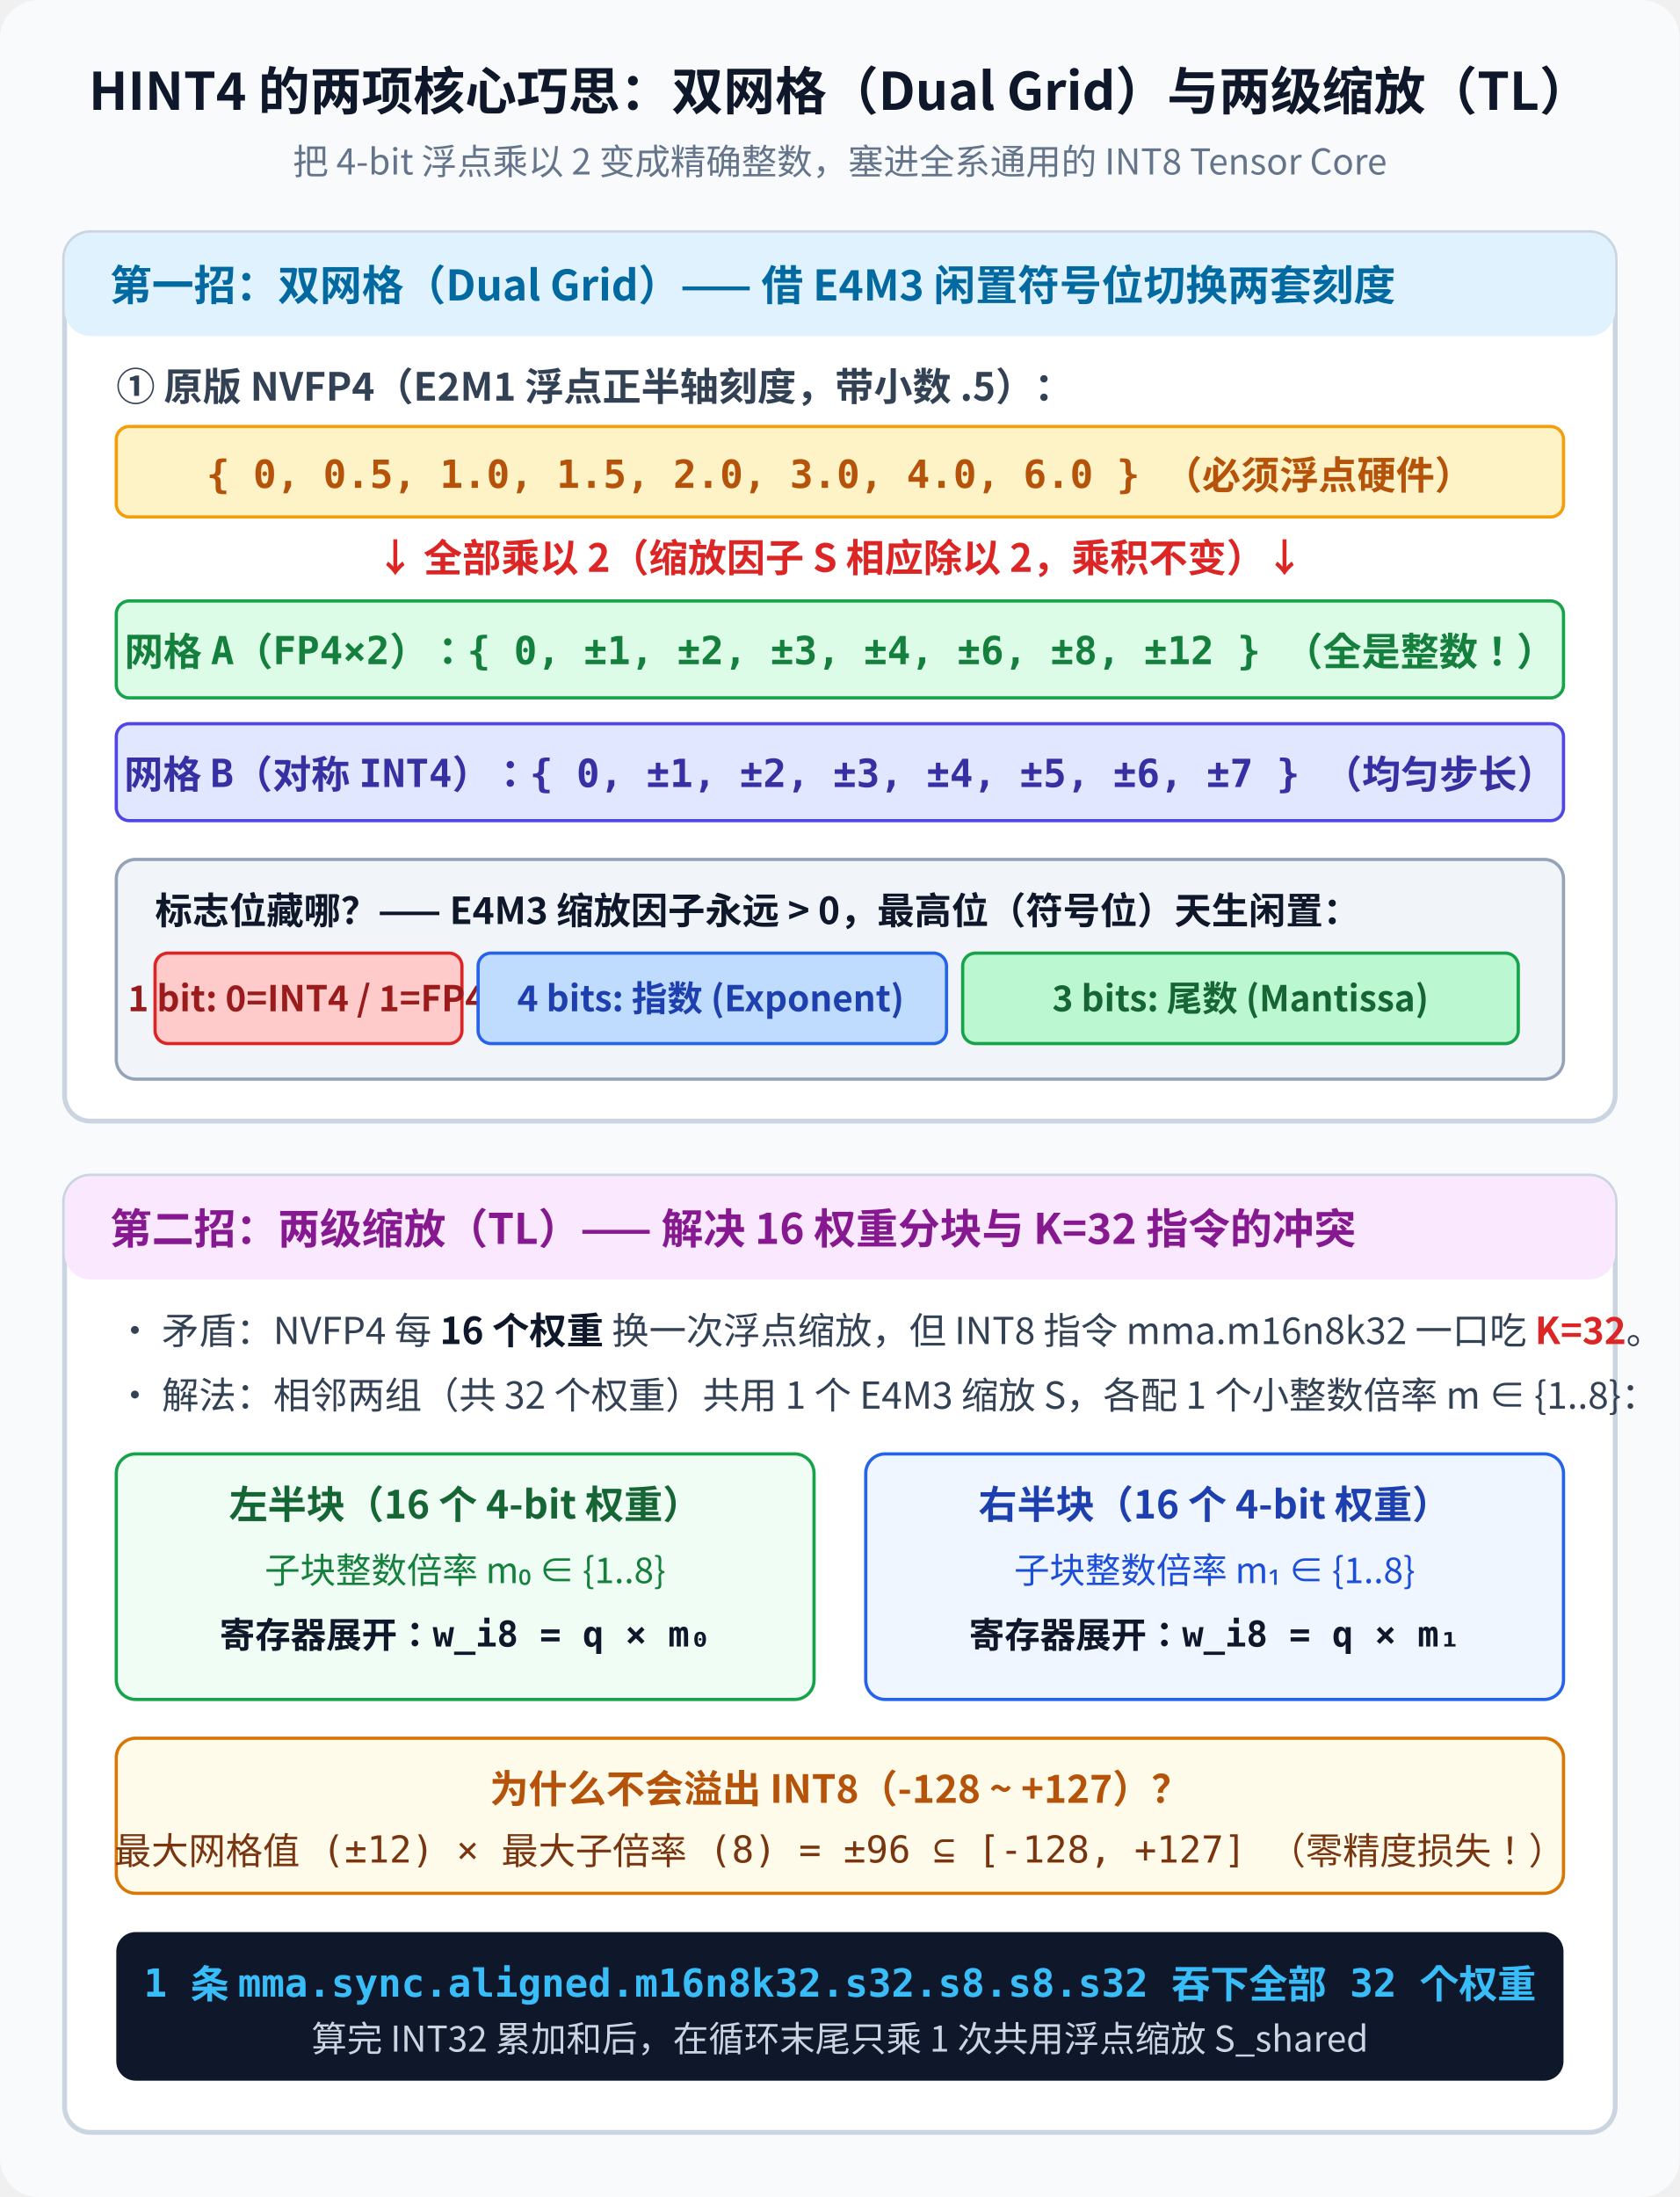
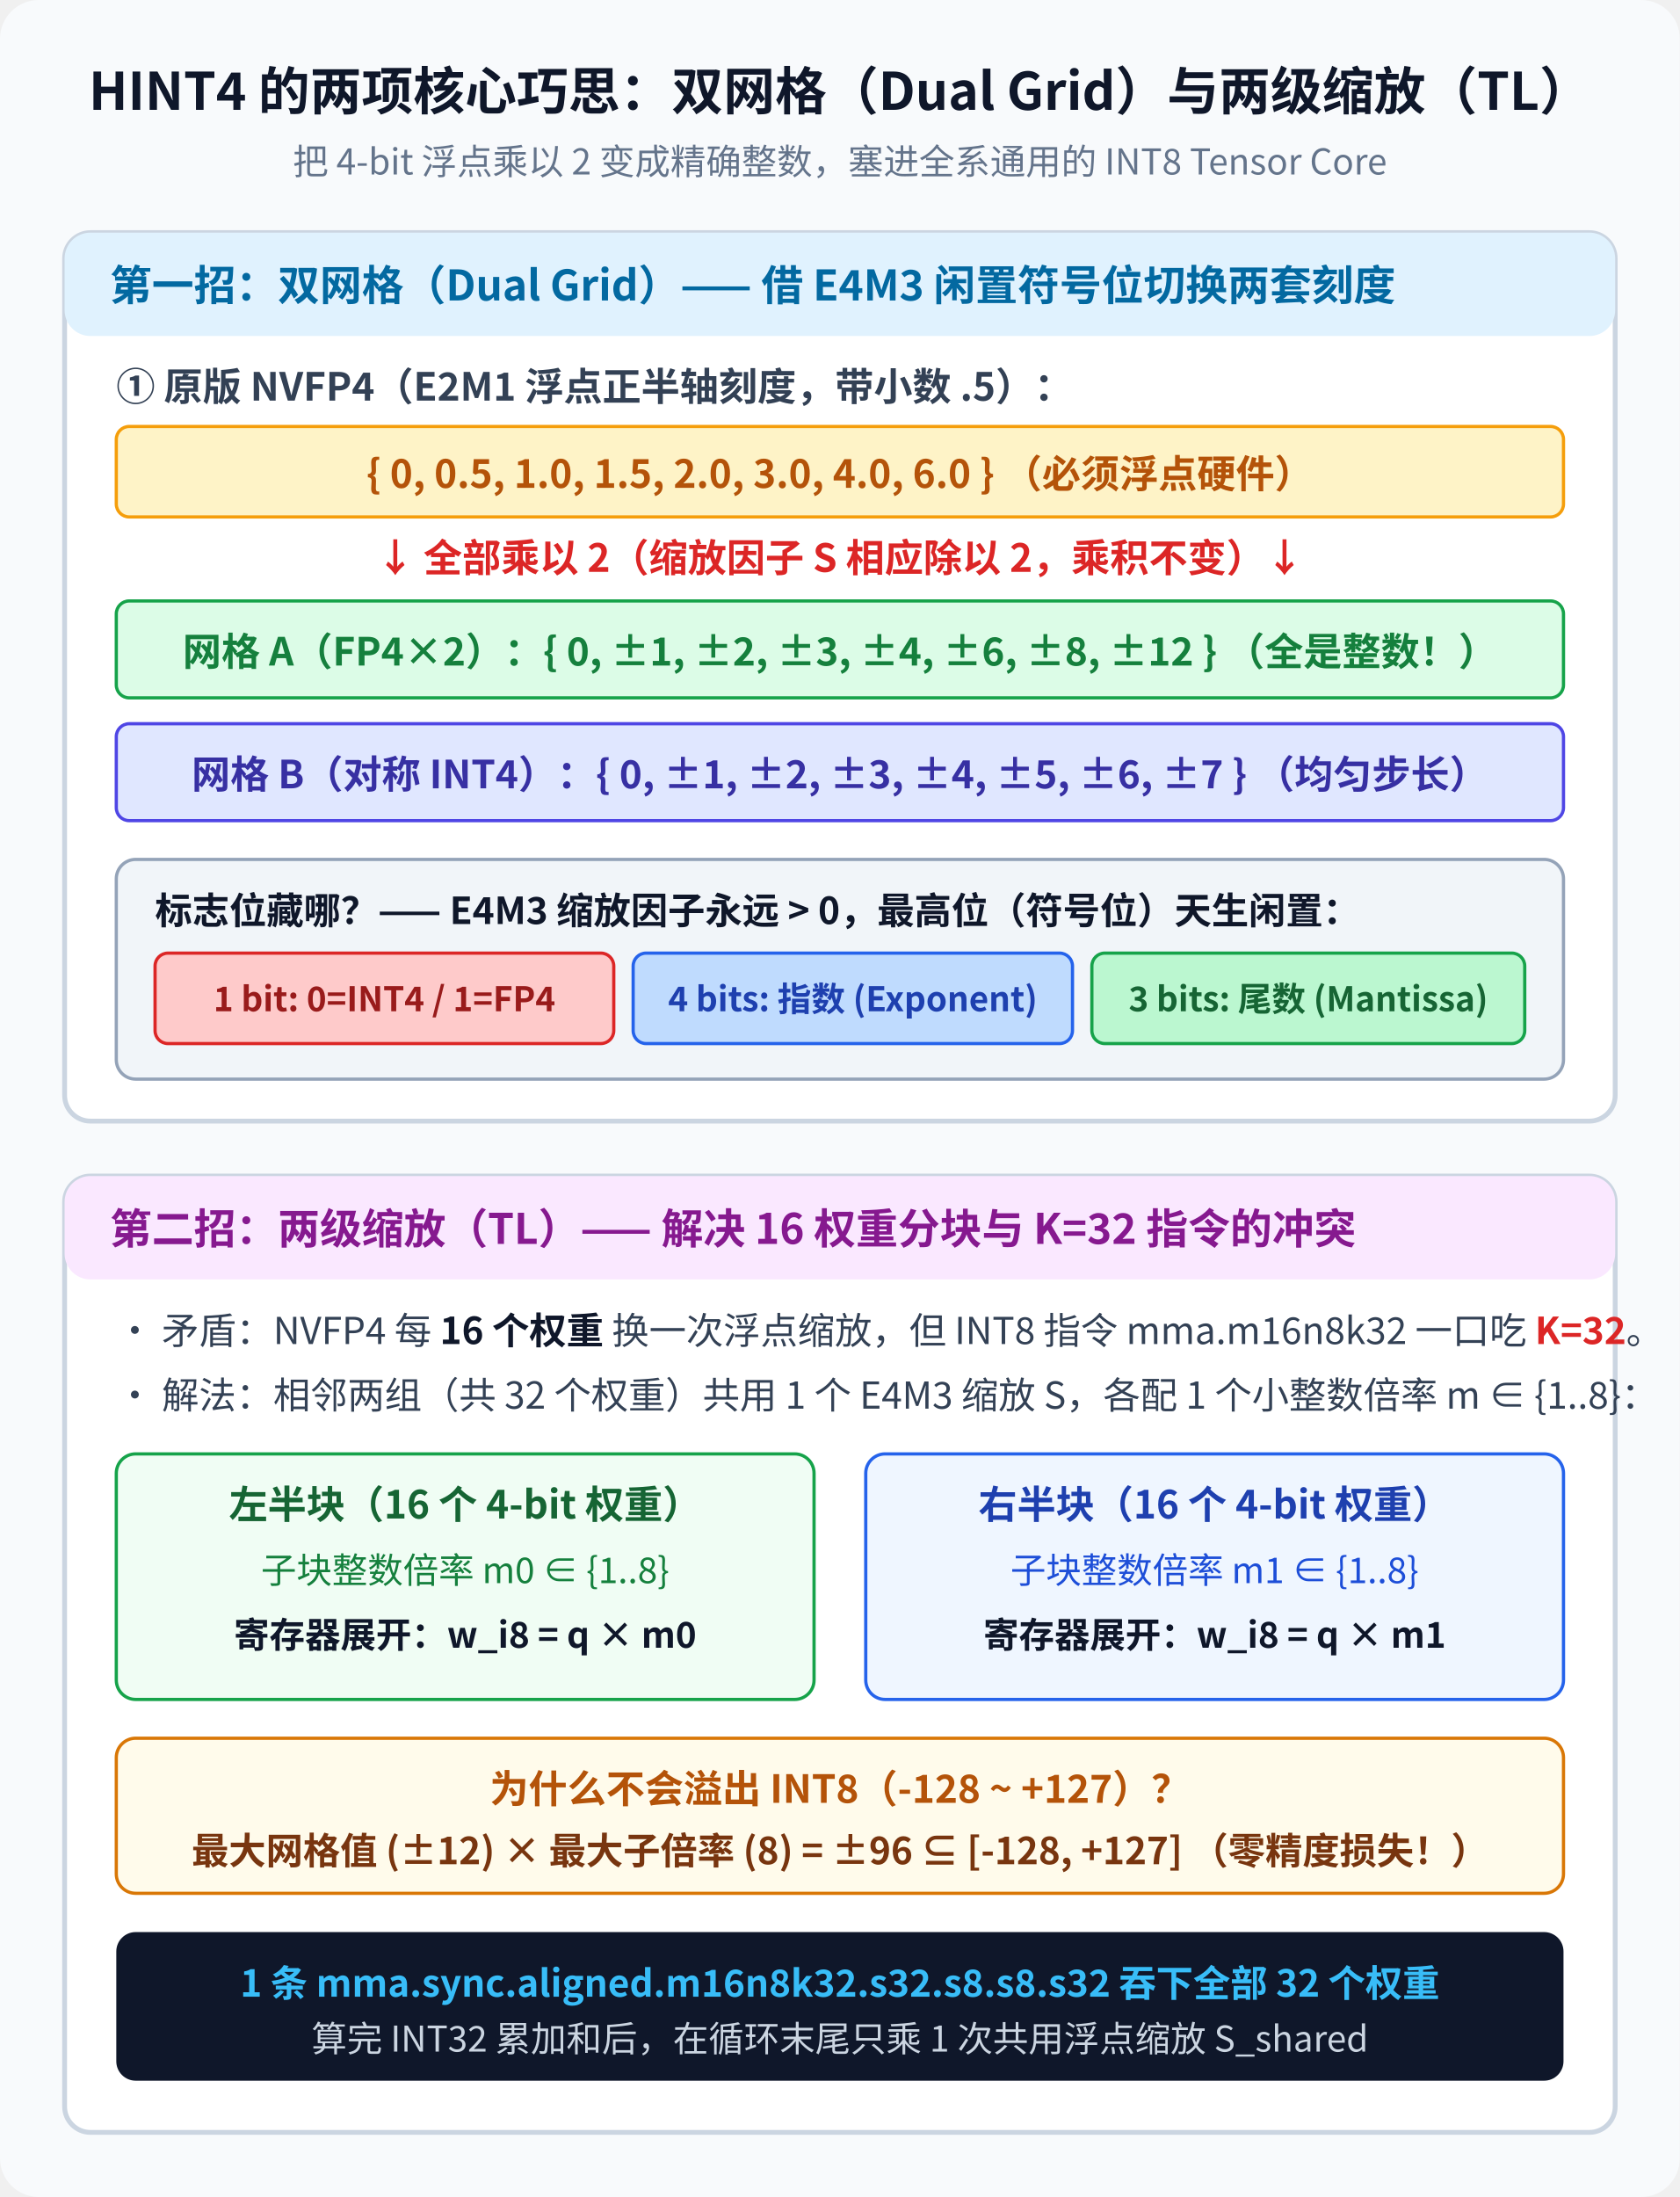
- <svg xmlns="http://www.w3.org/2000/svg" viewBox="0 0 520 680" width="520" height="680" font-family="'Noto Sans CJK SC', 'WenQuanYi Micro Hei', sans-serif">
+ <svg xmlns="http://www.w3.org/2000/svg" viewBox="0 0 520 680" width="520" height="680" font-family="'WenQuanYi Micro Hei', 'Noto Sans CJK SC', sans-serif">
  <rect width="520" height="680" fill="#f8fafc" rx="12" />
  <text x="260" y="34" font-size="16" font-weight="bold" fill="#0f172a" text-anchor="middle">HINT4 的两项核心巧思：双网格（Dual Grid）与两级缩放（TL）</text>
  <text x="260" y="54" font-size="11" fill="#64748b" text-anchor="middle">把 4-bit 浮点乘以 2 变成精确整数，塞进全系通用的 INT8 Tensor Core</text>
  <rect x="20" y="72" width="480" height="275" fill="#ffffff" stroke="#cbd5e1" stroke-width="1.5" rx="8" />
  <rect x="20" y="72" width="480" height="32" fill="#e0f2fe" rx="8" />
  <text x="34" y="93" font-size="13" font-weight="bold" fill="#0369a1">第一招：双网格（Dual Grid）—— 借 E4M3 闲置符号位切换两套刻度</text>
  <text x="36" y="124" font-size="12" font-weight="bold" fill="#334155">① 原版 NVFP4（E2M1 浮点正半轴刻度，带小数 .5）：</text>
  <rect x="36" y="132" width="448" height="28" fill="#fef3c7" stroke="#f59e0b" rx="4" />
-   <text x="260" y="151" font-size="12" font-family="monospace" font-weight="bold" fill="#b45309" text-anchor="middle">{ 0,  0.5,  1.0,  1.5,  2.0,  3.0,  4.0,  6.0 }  （必须浮点硬件）</text>
+   <text x="260" y="151" font-size="12" font-weight="bold" fill="#b45309" text-anchor="middle">{ 0,  0.5,  1.0,  1.5,  2.0,  3.0,  4.0,  6.0 }  （必须浮点硬件）</text>
  <text x="260" y="177" font-size="12" font-weight="bold" fill="#dc2626" text-anchor="middle">↓ 全部乘以 2（缩放因子 S 相应除以 2，乘积不变）↓</text>
  <rect x="36" y="186" width="448" height="30" fill="#dcfce7" stroke="#16a34a" rx="4" />
-   <text x="260" y="206" font-size="12" font-family="monospace" font-weight="bold" fill="#15803d" text-anchor="middle">网格 A（FP4×2）：{ 0, ±1, ±2, ±3, ±4, ±6, ±8, ±12 } （全是整数！）</text>
+   <text x="260" y="206" font-size="12" font-weight="bold" fill="#15803d" text-anchor="middle">网格 A（FP4×2）：{ 0, ±1, ±2, ±3, ±4, ±6, ±8, ±12 } （全是整数！）</text>
  <rect x="36" y="224" width="448" height="30" fill="#e0e7ff" stroke="#4f46e5" rx="4" />
-   <text x="260" y="244" font-size="12" font-family="monospace" font-weight="bold" fill="#3730a3" text-anchor="middle">网格 B（对称 INT4）：{ 0, ±1, ±2, ±3, ±4, ±5, ±6, ±7 } （均匀步长）</text>
+   <text x="260" y="244" font-size="12" font-weight="bold" fill="#3730a3" text-anchor="middle">网格 B（对称 INT4）：{ 0, ±1, ±2, ±3, ±4, ±5, ±6, ±7 } （均匀步长）</text>
  <rect x="36" y="266" width="448" height="68" fill="#f1f5f9" stroke="#94a3b8" rx="6" />
  <text x="48" y="286" font-size="11.5" font-weight="bold" fill="#0f172a">标志位藏哪？—— E4M3 缩放因子永远 &gt; 0，最高位（符号位）天生闲置：</text>
-   <rect x="48" y="295" width="95" height="28" fill="#fecaca" stroke="#dc2626" rx="4" />
-   <text x="95" y="313" font-size="11" font-weight="bold" fill="#991b1b" text-anchor="middle">1 bit: 0=INT4 / 1=FP4</text>
-   <rect x="148" y="295" width="145" height="28" fill="#bfdbfe" stroke="#2563eb" rx="4" />
-   <text x="220" y="313" font-size="11" font-weight="bold" fill="#1e40af" text-anchor="middle">4 bits: 指数 (Exponent)</text>
-   <rect x="298" y="295" width="172" height="28" fill="#bbf7d0" stroke="#16a34a" rx="4" />
-   <text x="384" y="313" font-size="11" font-weight="bold" fill="#166534" text-anchor="middle">3 bits: 尾数 (Mantissa)</text>
+   <rect x="48" y="295" width="142" height="28" fill="#fecaca" stroke="#dc2626" rx="4" />
+   <text x="119" y="313" font-size="10.5" font-weight="bold" fill="#991b1b" text-anchor="middle">1 bit: 0=INT4 / 1=FP4</text>
+   <rect x="196" y="295" width="136" height="28" fill="#bfdbfe" stroke="#2563eb" rx="4" />
+   <text x="264" y="313" font-size="10.5" font-weight="bold" fill="#1e40af" text-anchor="middle">4 bits: 指数 (Exponent)</text>
+   <rect x="338" y="295" width="134" height="28" fill="#bbf7d0" stroke="#16a34a" rx="4" />
+   <text x="405" y="313" font-size="10.5" font-weight="bold" fill="#166534" text-anchor="middle">3 bits: 尾数 (Mantissa)</text>
  <rect x="20" y="364" width="480" height="296" fill="#ffffff" stroke="#cbd5e1" stroke-width="1.5" rx="8" />
  <rect x="20" y="364" width="480" height="32" fill="#fae8ff" rx="8" />
  <text x="34" y="385" font-size="13" font-weight="bold" fill="#86198f">第二招：两级缩放（TL）—— 解决 16 权重分块与 K=32 指令的冲突</text>
  <text x="36" y="416" font-size="11.5" fill="#334155">• 矛盾：NVFP4 每 <tspan font-weight="bold" fill="#0f172a">16 个权重</tspan> 换一次浮点缩放，但 INT8 指令 mma.m16n8k32 一口吃 <tspan font-weight="bold" fill="#dc2626">K=32</tspan>。</text>
  <text x="36" y="436" font-size="11.5" fill="#334155">• 解法：相邻两组（共 32 个权重）共用 1 个 E4M3 缩放 S，各配 1 个小整数倍率 m ∈ {1..8}：</text>
  <rect x="36" y="450" width="216" height="76" fill="#f0fdf4" stroke="#16a34a" rx="6" />
  <text x="144" y="470" font-size="12" font-weight="bold" fill="#166534" text-anchor="middle">左半块（16 个 4-bit 权重）</text>
-   <text x="144" y="490" font-size="11" fill="#15803d" text-anchor="middle">子块整数倍率 m₀ ∈ {1..8}</text>
-   <text x="144" y="510" font-size="11" font-family="monospace" font-weight="bold" fill="#0f172a" text-anchor="middle">寄存器展开：w_i8 = q × m₀</text>
+   <text x="144" y="490" font-size="11" fill="#15803d" text-anchor="middle">子块整数倍率 m0 ∈ {1..8}</text>
+   <text x="144" y="510" font-size="11" font-weight="bold" fill="#0f172a" text-anchor="middle">寄存器展开：w_i8 = q × m0</text>
  <rect x="268" y="450" width="216" height="76" fill="#eff6ff" stroke="#2563eb" rx="6" />
  <text x="376" y="470" font-size="12" font-weight="bold" fill="#1e40af" text-anchor="middle">右半块（16 个 4-bit 权重）</text>
-   <text x="376" y="490" font-size="11" fill="#1d4ed8" text-anchor="middle">子块整数倍率 m₁ ∈ {1..8}</text>
-   <text x="376" y="510" font-size="11" font-family="monospace" font-weight="bold" fill="#0f172a" text-anchor="middle">寄存器展开：w_i8 = q × m₁</text>
+   <text x="376" y="490" font-size="11" fill="#1d4ed8" text-anchor="middle">子块整数倍率 m1 ∈ {1..8}</text>
+   <text x="376" y="510" font-size="11" font-weight="bold" fill="#0f172a" text-anchor="middle">寄存器展开：w_i8 = q × m1</text>
  <rect x="36" y="538" width="448" height="48" fill="#fffbeb" stroke="#d97706" rx="6" />
  <text x="260" y="558" font-size="12" font-weight="bold" fill="#b45309" text-anchor="middle">为什么不会溢出 INT8（-128 ~ +127）？</text>
-   <text x="260" y="577" font-size="11.5" font-family="monospace" fill="#78350f" text-anchor="middle">最大网格值 (±12) × 最大子倍率 (8) = ±96  ⊆  [-128, +127] （零精度损失！）</text>
+   <text x="260" y="577" font-size="11.5" font-weight="bold" fill="#78350f" text-anchor="middle">最大网格值 (±12) × 最大子倍率 (8) = ±96  ⊆  [-128, +127] （零精度损失！）</text>
  <rect x="36" y="598" width="448" height="46" fill="#0f172a" rx="6" />
-   <text x="260" y="618" font-size="12" font-family="monospace" font-weight="bold" fill="#38bdf8" text-anchor="middle">1 条 mma.sync.aligned.m16n8k32.s32.s8.s8.s32 吞下全部 32 个权重</text>
+   <text x="260" y="618" font-size="11.5" font-weight="bold" fill="#38bdf8" text-anchor="middle">1 条 mma.sync.aligned.m16n8k32.s32.s8.s8.s32 吞下全部 32 个权重</text>
  <text x="260" y="635" font-size="11" fill="#cbd5e1" text-anchor="middle">算完 INT32 累加和后，在循环末尾只乘 1 次共用浮点缩放 S_shared</text>
</svg>
